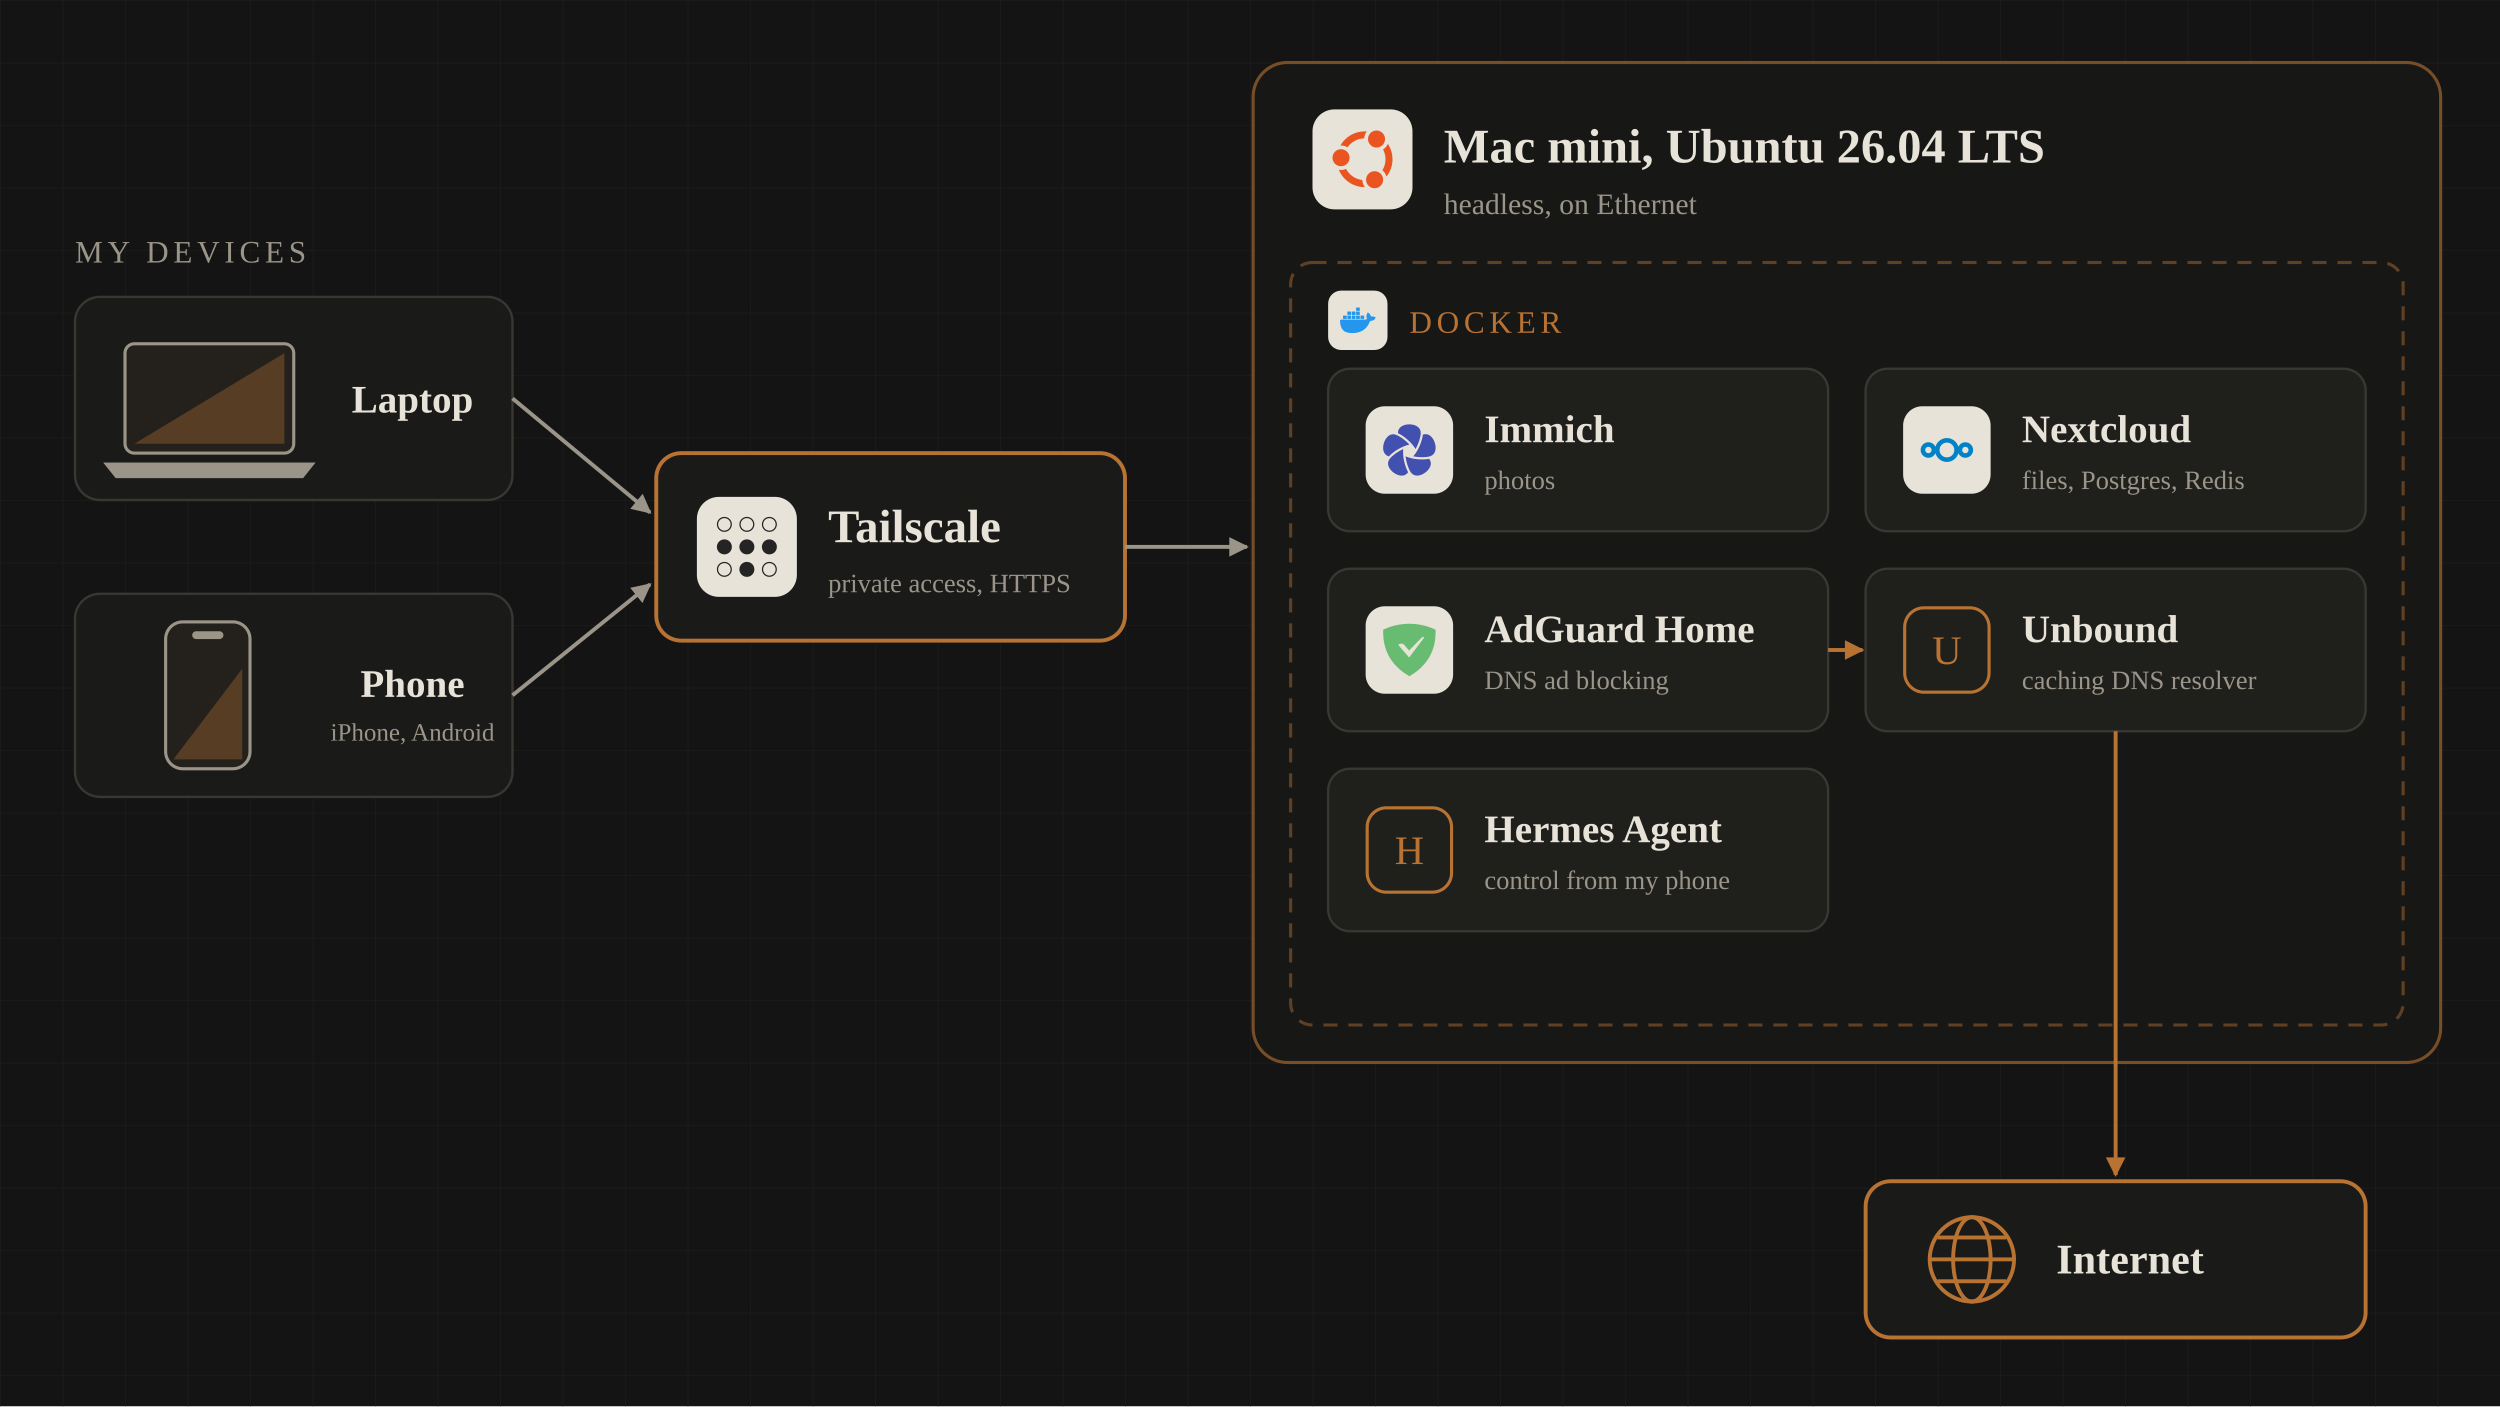
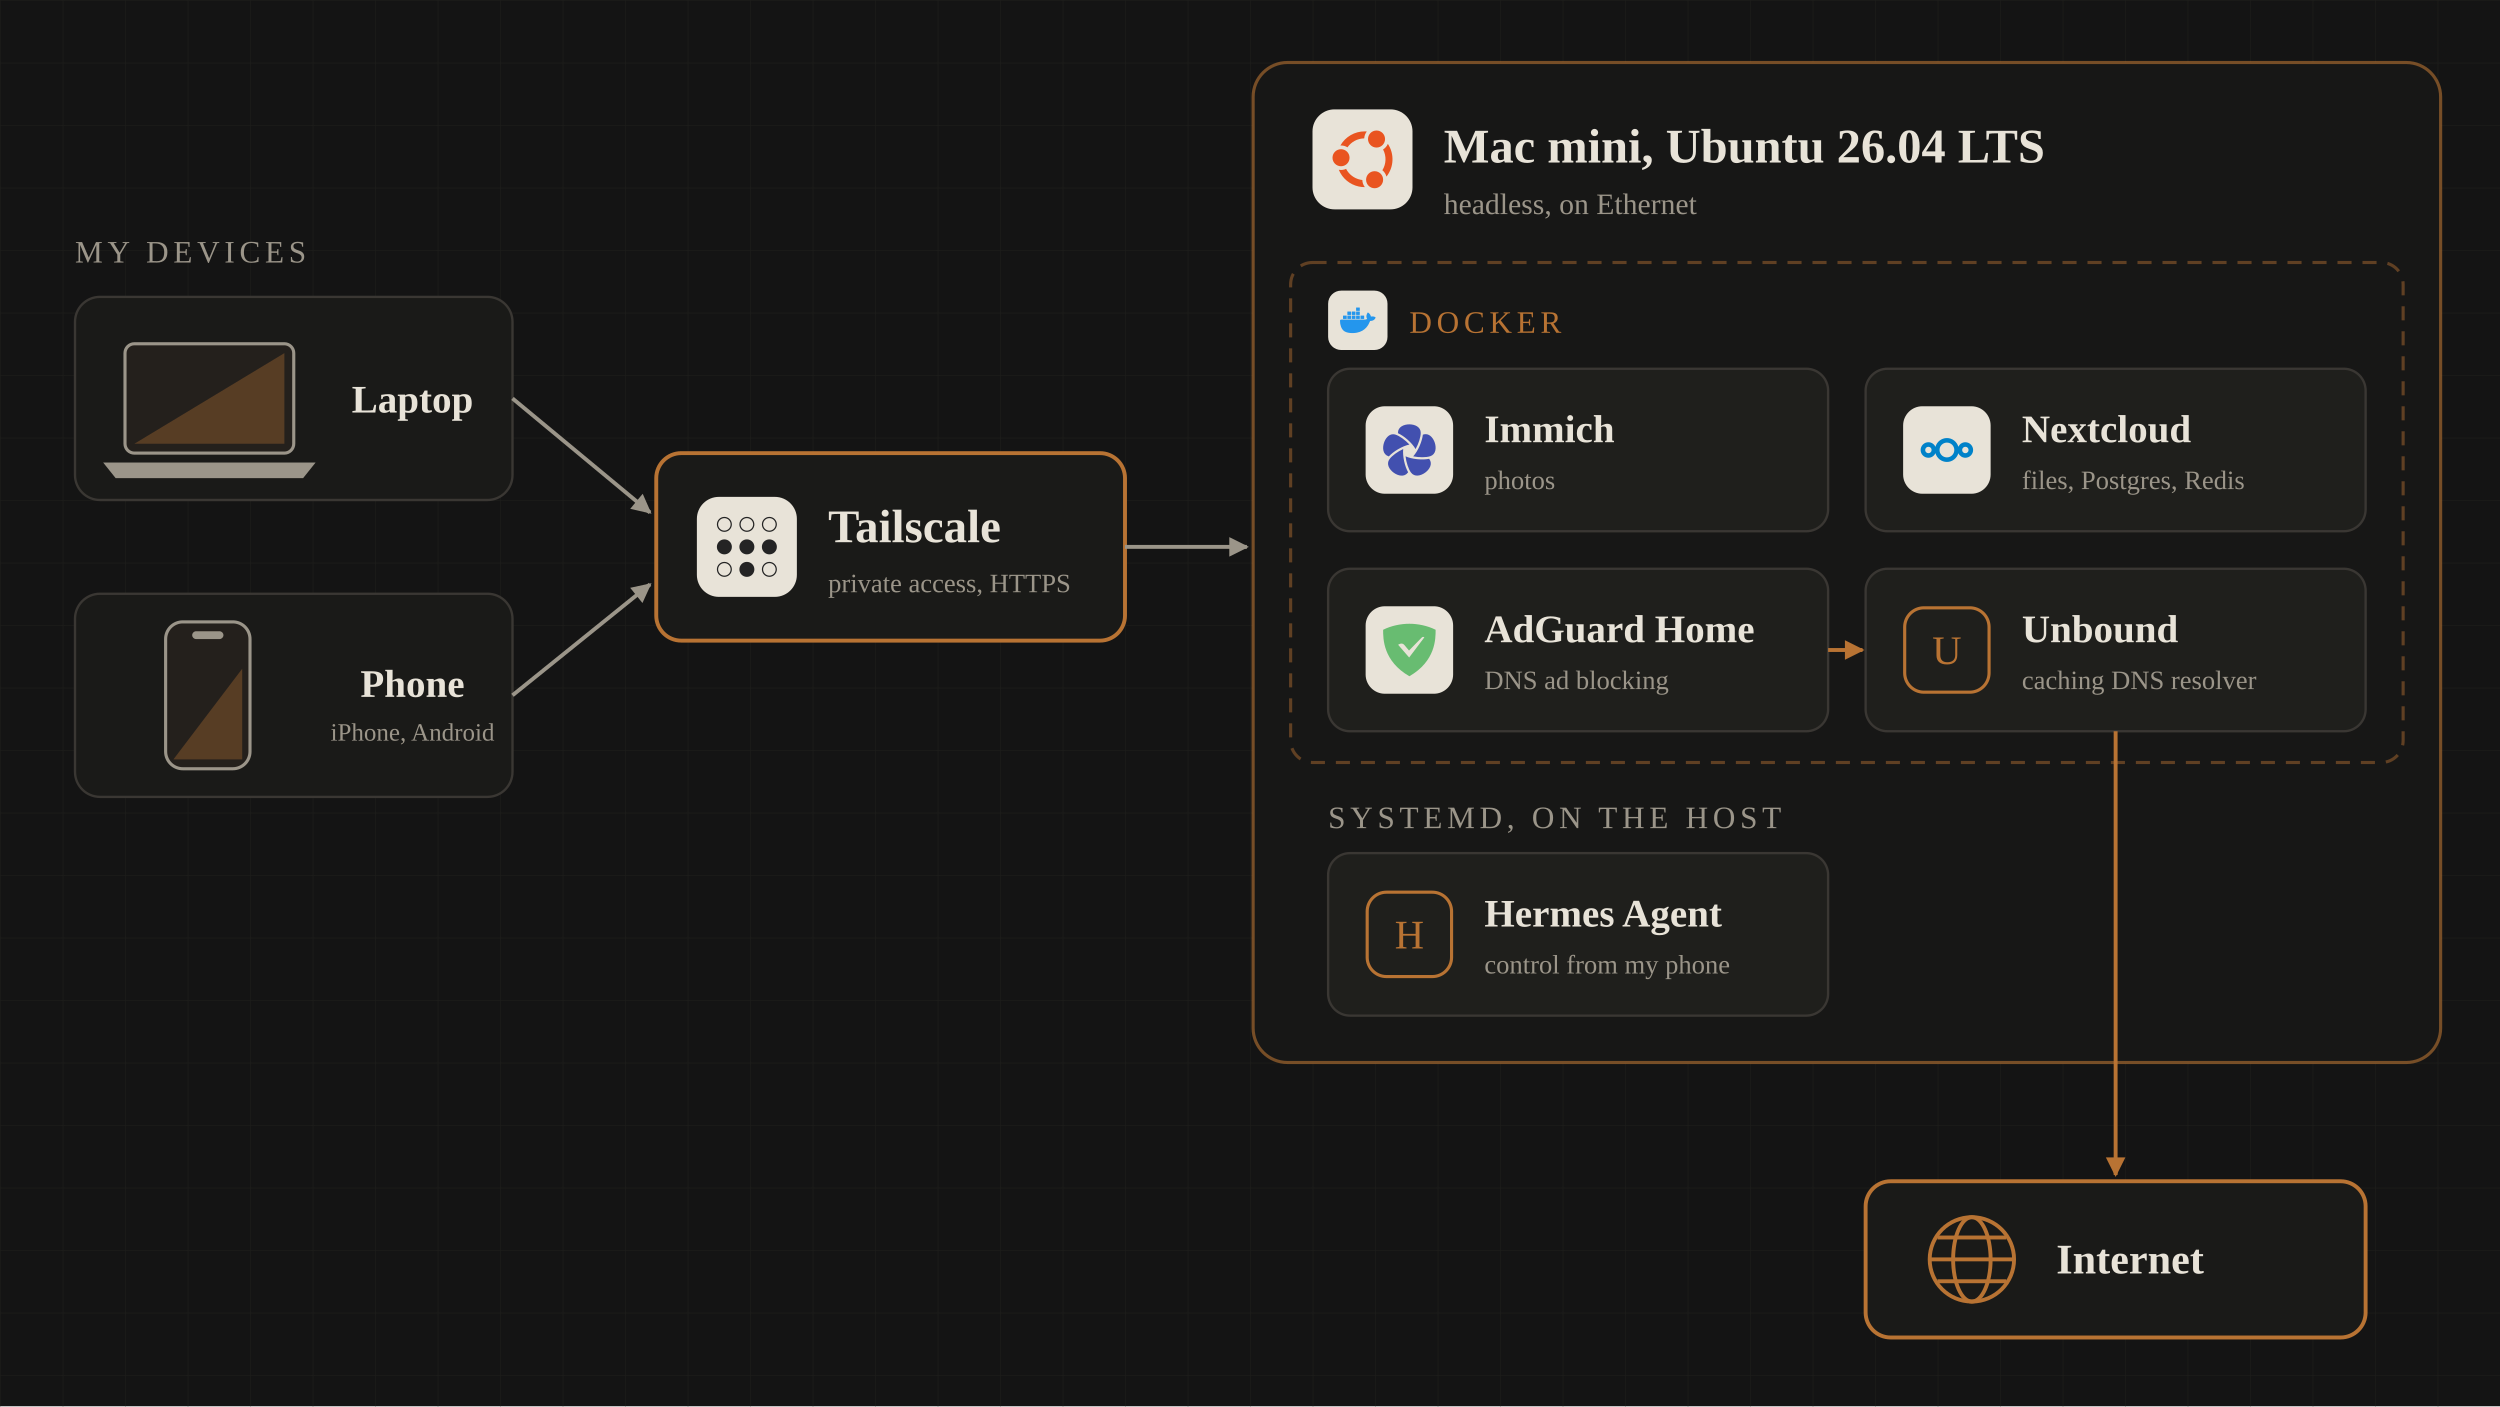
<svg xmlns="http://www.w3.org/2000/svg" width="100%" viewBox="0 0 1600 900" role="img" aria-labelledby="hs-title">
  <style>
.t{font-family:var(--font-heading, ui-sans-serif, system-ui, -apple-system, 'Segoe UI', Helvetica, Arial, sans-serif)}
.b{font-family:var(--font-body, ui-sans-serif, system-ui, -apple-system, 'Segoe UI', Helvetica, Arial, sans-serif)}
.m{font-family:var(--font-mono, ui-monospace, Menlo, Consolas, monospace)}
</style>
  <defs>
    <pattern id="hs-grid" width="40" height="40" patternUnits="userSpaceOnUse">
      <path d="M40 0H0V40" fill="none" stroke="#1c1c1a" stroke-width="1" />
    </pattern>
    <marker id="hs-arrow-m" viewBox="0 0 10 10" refX="9" refY="5" markerWidth="5" markerHeight="5" orient="auto">
      <path d="M0 0L10 5L0 10z" fill="#9b9589" />
    </marker>
    <marker id="hs-arrow-c" viewBox="0 0 10 10" refX="9" refY="5" markerWidth="5" markerHeight="5" orient="auto">
      <path d="M0 0L10 5L0 10z" fill="#b87333" />
    </marker>
  </defs>
  <rect width="1600" height="900" fill="#141414" />
  <rect width="1600" height="900" fill="url(#hs-grid)" />
  <text x="48" y="168" class="m" font-size="20" letter-spacing="3" fill="#9b9589">MY DEVICES</text>
  <rect x="48" y="190" width="280" height="130" rx="16" fill="#1a1a18" stroke="#3a3733" stroke-width="1.5" />
  <rect x="80" y="220" width="108" height="70" rx="6" fill="#24201c" stroke="#9b9589" stroke-width="2" />
  <polygon points="86,284 182,226 182,284" fill="#b87333" opacity="0.35" />
  <path d="M66 296H202L194 306H74Z" fill="#9b9589" />
  <text x="264" y="264" text-anchor="middle" class="t" font-size="25" font-weight="600" fill="#e8e3d8">Laptop</text>
  <rect x="48" y="380" width="280" height="130" rx="16" fill="#1a1a18" stroke="#3a3733" stroke-width="1.5" />
  <rect x="106" y="398" width="54" height="94" rx="11" fill="#24201c" stroke="#9b9589" stroke-width="2" />
  <rect x="123" y="404" width="20" height="5" rx="2.5" fill="#9b9589" />
  <polygon points="111,486 155,428 155,486" fill="#b87333" opacity="0.35" />
  <text x="264" y="446" text-anchor="middle" class="t" font-size="25" font-weight="600" fill="#e8e3d8">Phone</text>
  <text x="264" y="474" text-anchor="middle" class="b" font-size="16" fill="#9b9589">iPhone, Android</text>
  <rect x="420" y="290" width="300" height="120" rx="16" fill="#1a1a18" stroke="#b87333" stroke-width="2.5" />
  <rect x="446" y="318" width="64" height="64" rx="14.08" fill="#e8e3d8" />
  <g transform="translate(458.8,330.8) scale(1.6)">
    <path d="M24 12a3 3 0 1 1-6 0 3 3 0 0 1 6 0zm-9 9a3 3 0 1 1-6 0 3 3 0 0 1 6 0zm0-9a3 3 0 1 1-6 0 3 3 0 0 1 6 0zm6-6a3 3 0 1 1 0-6 3 3 0 0 1 0 6zm0-.5a2.5 2.5 0 1 0 0-5 2.5 2.5 0 0 0 0 5zM3 24a3 3 0 1 1 0-6 3 3 0 0 1 0 6zm0-.5a2.5 2.5 0 1 0 0-5 2.5 2.5 0 0 0 0 5zm18 .5a3 3 0 1 1 0-6 3 3 0 0 1 0 6zm0-.5a2.5 2.5 0 1 0 0-5 2.5 2.5 0 0 0 0 5zM6 12a3 3 0 1 1-6 0 3 3 0 0 1 6 0zm9-9a3 3 0 1 1-6 0 3 3 0 0 1 6 0zm-3 2.5a2.5 2.5 0 1 0 0-5 2.5 2.5 0 0 0 0 5zM6 3a3 3 0 1 1-6 0 3 3 0 0 1 6 0zM3 5.5a2.5 2.5 0 1 0 0-5 2.5 2.5 0 0 0 0 5z" fill="#242424" />
  </g>
  <text x="530" y="347" class="t" font-size="30" font-weight="600" fill="#e8e3d8">Tailscale</text>
  <text x="530" y="379" class="b" font-size="17" fill="#9b9589">private access, HTTPS</text>
  <line x1="328" y1="255" x2="416" y2="328" stroke="#9b9589" stroke-width="2.5" marker-end="url(#hs-arrow-m)" />
  <line x1="328" y1="445" x2="416" y2="374" stroke="#9b9589" stroke-width="2.5" marker-end="url(#hs-arrow-m)" />
  <line x1="720" y1="350" x2="798" y2="350" stroke="#9b9589" stroke-width="2.5" marker-end="url(#hs-arrow-m)" />
  <rect x="802" y="40" width="760" height="640" rx="22" fill="#171716" stroke="#b87333" stroke-opacity="0.6" stroke-width="2" />
  <rect x="840" y="70" width="64" height="64" rx="14.08" fill="#e8e3d8" />
  <g transform="translate(852.8,82.8) scale(1.6)">
    <path d="M17.61.455a3.41 3.41 0 0 0-3.41 3.41 3.41 3.41 0 0 0 3.41 3.41 3.41 3.41 0 0 0 3.41-3.41 3.41 3.41 0 0 0-3.41-3.41zM12.92.8C8.923.777 5.137 2.941 3.148 6.451a4.5 4.5 0 0 1 .26-.007 4.92 4.92 0 0 1 2.585.737A8.316 8.316 0 0 1 12.688 3.6 4.944 4.944 0 0 1 13.723.834 11.008 11.008 0 0 0 12.92.8zm9.226 4.994a4.915 4.915 0 0 1-1.918 2.246 8.36 8.36 0 0 1-.273 8.303 4.89 4.89 0 0 1 1.632 2.54 11.156 11.156 0 0 0 .559-13.089zM3.41 7.932A3.41 3.41 0 0 0 0 11.342a3.41 3.41 0 0 0 3.41 3.409 3.41 3.41 0 0 0 3.41-3.41 3.41 3.41 0 0 0-3.41-3.41zm2.027 7.866a4.908 4.908 0 0 1-2.915.358 11.1 11.1 0 0 0 7.991 6.698 11.234 11.234 0 0 0 2.422.249 4.879 4.879 0 0 1-.999-2.85 8.484 8.484 0 0 1-.836-.136 8.304 8.304 0 0 1-5.663-4.32zm11.405.928a3.41 3.41 0 0 0-3.41 3.41 3.41 3.41 0 0 0 3.41 3.41 3.41 3.41 0 0 0 3.41-3.41 3.41 3.41 0 0 0-3.41-3.41z" fill="#E95420" />
  </g>
  <text x="924" y="104" class="t" font-size="31" font-weight="600" fill="#e8e3d8">Mac mini, Ubuntu 26.04 LTS</text>
  <text x="924" y="137" class="b" font-size="19" fill="#9b9589">headless, on Ethernet</text>
-   <rect x="826" y="168" width="712" height="488" rx="14" fill="none" stroke="#b87333" stroke-opacity="0.45" stroke-width="2" stroke-dasharray="9 7" />
+   <rect x="826" y="168" width="712" height="320" rx="14" fill="none" stroke="#b87333" stroke-opacity="0.45" stroke-width="2" stroke-dasharray="9 7" />
  <rect x="850" y="186" width="38" height="38" rx="8.36" fill="#e8e3d8" />
  <g transform="translate(857.6,193.6) scale(0.95)">
    <path d="M13.983 11.078h2.119a.186.186 0 00.186-.185V9.006a.186.186 0 00-.186-.186h-2.119a.185.185 0 00-.185.185v1.888c0 .102.083.185.185.185m-2.954-5.43h2.118a.186.186 0 00.186-.186V3.574a.186.186 0 00-.186-.185h-2.118a.185.185 0 00-.185.185v1.888c0 .102.082.185.185.185m0 2.716h2.118a.187.187 0 00.186-.186V6.29a.186.186 0 00-.186-.185h-2.118a.185.185 0 00-.185.185v1.887c0 .102.082.185.185.186m-2.93 0h2.12a.186.186 0 00.184-.186V6.29a.185.185 0 00-.185-.185H8.1a.185.185 0 00-.185.185v1.887c0 .102.083.185.185.186m-2.964 0h2.119a.186.186 0 00.185-.186V6.29a.185.185 0 00-.185-.185H5.136a.186.186 0 00-.186.185v1.887c0 .102.084.185.186.186m5.893 2.715h2.118a.186.186 0 00.186-.185V9.006a.186.186 0 00-.186-.186h-2.118a.185.185 0 00-.185.185v1.888c0 .102.082.185.185.185m-2.93 0h2.12a.185.185 0 00.184-.185V9.006a.185.185 0 00-.184-.186h-2.12a.185.185 0 00-.184.185v1.888c0 .102.083.185.185.185m-2.964 0h2.119a.185.185 0 00.185-.185V9.006a.185.185 0 00-.184-.186h-2.12a.186.186 0 00-.186.186v1.887c0 .102.084.185.186.185m-2.92 0h2.12a.185.185 0 00.184-.185V9.006a.185.185 0 00-.184-.186h-2.12a.185.185 0 00-.184.185v1.888c0 .102.082.185.185.185M23.763 9.89c-.065-.051-.672-.51-1.954-.51-.338.001-.676.03-1.01.087-.248-1.7-1.653-2.53-1.716-2.566l-.344-.199-.226.327c-.284.438-.49.922-.612 1.43-.23.97-.09 1.882.403 2.661-.595.332-1.55.413-1.744.42H.751a.751.751 0 00-.75.748 11.376 11.376 0 00.692 4.062c.545 1.428 1.355 2.48 2.41 3.124 1.18.723 3.1 1.137 5.275 1.137.983.003 1.963-.086 2.93-.266a12.248 12.248 0 003.823-1.389c.98-.567 1.86-1.288 2.61-2.136 1.252-1.418 1.998-2.997 2.553-4.4h.221c1.372 0 2.215-.549 2.68-1.009.309-.293.55-.65.707-1.046l.098-.288Z" fill="#2496ED" />
  </g>
  <text x="902" y="213" class="m" font-size="20" letter-spacing="3" fill="#b87333">DOCKER</text>
  <rect x="850" y="236" width="320" height="104" rx="14" fill="#1f1f1c" stroke="#3a3733" stroke-width="1.5" />
  <rect x="874" y="260" width="56" height="56" rx="12.32" fill="#e8e3d8" />
  <g transform="translate(885.2,271.2) scale(1.4)">
    <path d="M11.986.27c-2.409 0-5.207 1.091-5.207 3.895v.152c1.343.597 2.935 1.663 4.412 2.971 1.571 1.391 2.837 2.882 3.652 4.287 1.4-2.503 2.336-5.478 2.348-7.373V4.164c0-2.804-2.796-3.895-5.205-3.895m7.512 4.49c-.378-.008-.775.05-1.191.185-.037.012-.086.028-.144.047-.152 1.461-.676 3.304-1.463 5.113-.837 1.924-1.863 3.59-2.947 4.799 2.813.558 5.931.527 7.736-.047.013-.004.025-.006.035-.01 2.667-.867 2.84-3.864 2.096-6.154-.628-1.933-2.081-3.89-4.121-3.934m-14.996.039C2.462 4.842 1.009 6.797.381 8.73c-.744 2.291-.571 5.288 2.096 6.154l.144.047c.982-1.093 2.487-2.276 4.188-3.277 1.809-1.065 3.619-1.808 5.207-2.148-1.948-2.105-4.488-3.913-6.287-4.51l-.035-.012c-.417-.135-.814-.194-1.191-.186m4.672 6.758c-2.604 1.202-5.109 3.06-6.232 4.586l-.021.029c-1.648 2.268-.027 4.795 1.922 6.211 1.949 1.416 4.852 2.176 6.5-.092.023-.031.054-.071.09-.121-.736-1.272-1.396-3.072-1.822-4.998-.453-2.049-.602-4-.436-5.615m1.072 3.338c.339 2.848 1.331 5.804 2.436 7.344l.021.029c1.648 2.268 4.551 1.508 6.5.092 1.949-1.416 3.57-3.943 1.922-6.211-.023-.031-.052-.073-.088-.123-1.437.307-3.352.379-5.316.189-2.089-.202-3.99-.662-5.475-1.32" fill="#4250AF" />
  </g>
  <text x="950" y="283" class="t" font-size="25" font-weight="600" fill="#e8e3d8">Immich</text>
  <text x="950" y="313" class="b" font-size="17" fill="#9b9589">photos</text>
  <rect x="1194" y="236" width="320" height="104" rx="14" fill="#1f1f1c" stroke="#3a3733" stroke-width="1.5" />
  <rect x="1218" y="260" width="56" height="56" rx="12.32" fill="#e8e3d8" />
  <g transform="translate(1229.2,271.2) scale(1.4)">
    <path d="M12.018 6.537c-2.5 0-4.6 1.712-5.241 4.015-.56-1.232-1.793-2.105-3.225-2.105A3.569 3.569 0 0 0 0 12a3.569 3.569 0 0 0 3.552 3.553c1.432 0 2.664-.874 3.224-2.106.641 2.304 2.742 4.016 5.242 4.016 2.487 0 4.576-1.693 5.231-3.977.569 1.21 1.783 2.067 3.198 2.067A3.568 3.568 0 0 0 24 12a3.569 3.569 0 0 0-3.553-3.553c-1.416 0-2.63.858-3.199 2.067-.654-2.284-2.743-3.978-5.23-3.977zm0 2.085c1.878 0 3.378 1.5 3.378 3.378 0 1.878-1.5 3.378-3.378 3.378A3.362 3.362 0 0 1 8.641 12c0-1.878 1.5-3.378 3.377-3.378zm-8.466 1.91c.822 0 1.467.645 1.467 1.468s-.644 1.467-1.467 1.468A1.452 1.452 0 0 1 2.085 12c0-.823.644-1.467 1.467-1.467zm16.895 0c.823 0 1.468.645 1.468 1.468s-.645 1.468-1.468 1.468A1.452 1.452 0 0 1 18.98 12c0-.823.644-1.467 1.467-1.467z" fill="#0082C9" />
  </g>
  <text x="1294" y="283" class="t" font-size="25" font-weight="600" fill="#e8e3d8">Nextcloud</text>
  <text x="1294" y="313" class="b" font-size="17" fill="#9b9589">files, Postgres, Redis</text>
  <rect x="850" y="364" width="320" height="104" rx="14" fill="#1f1f1c" stroke="#3a3733" stroke-width="1.5" />
  <rect x="874" y="388" width="56" height="56" rx="12.32" fill="#e8e3d8" />
  <g transform="translate(885.2,399.2) scale(1.4)">
    <path d="M12 0C8.249 0 3.725.861 0 2.755 0 6.845-.051 17.037 12 24 24.051 17.037 24 6.845 24 2.755 20.275.861 15.751 0 12 0zm-.106 15.429L6.857 9.612c.331-.239 1.75-1.143 2.794.042l2.187 2.588c.009-.001 5.801-5.948 5.815-5.938.246-.22.694-.503 1.204-.101l-6.963 9.226z" fill="#68BC71" />
  </g>
  <text x="950" y="411" class="t" font-size="25" font-weight="600" fill="#e8e3d8">AdGuard Home</text>
  <text x="950" y="441" class="b" font-size="17" fill="#9b9589">DNS ad blocking</text>
  <rect x="1194" y="364" width="320" height="104" rx="14" fill="#1f1f1c" stroke="#3a3733" stroke-width="1.5" />
  <rect x="1219" y="389" width="54" height="54" rx="12.32" fill="none" stroke="#b87333" stroke-width="2" />
  <text x="1246" y="425" text-anchor="middle" class="m" font-size="26" fill="#b87333">U</text>
  <text x="1294" y="411" class="t" font-size="25" font-weight="600" fill="#e8e3d8">Unbound</text>
  <text x="1294" y="441" class="b" font-size="17" fill="#9b9589">caching DNS resolver</text>
-   <rect x="850" y="492" width="320" height="104" rx="14" fill="#1f1f1c" stroke="#3a3733" stroke-width="1.5" />
-   <rect x="875" y="517" width="54" height="54" rx="12.32" fill="none" stroke="#b87333" stroke-width="2" />
-   <text x="902" y="553" text-anchor="middle" class="m" font-size="26" fill="#b87333">H</text>
-   <text x="950" y="539" class="t" font-size="25" font-weight="600" fill="#e8e3d8">Hermes Agent</text>
-   <text x="950" y="569" class="b" font-size="17" fill="#9b9589">control from my phone</text>
+   <text x="850" y="530" class="m" font-size="20" letter-spacing="3" fill="#9b9589">SYSTEMD, ON THE HOST</text>
+   <rect x="850" y="546" width="320" height="104" rx="14" fill="#1f1f1c" stroke="#3a3733" stroke-width="1.5" />
+   <rect x="875" y="571" width="54" height="54" rx="12.32" fill="none" stroke="#b87333" stroke-width="2" />
+   <text x="902" y="607" text-anchor="middle" class="m" font-size="26" fill="#b87333">H</text>
+   <text x="950" y="593" class="t" font-size="25" font-weight="600" fill="#e8e3d8">Hermes Agent</text>
+   <text x="950" y="623" class="b" font-size="17" fill="#9b9589">control from my phone</text>
  <line x1="1170" y1="416" x2="1192" y2="416" stroke="#b87333" stroke-width="2.5" marker-end="url(#hs-arrow-c)" />
  <line x1="1354" y1="468" x2="1354" y2="752" stroke="#b87333" stroke-width="2.5" marker-end="url(#hs-arrow-c)" />
  <rect x="1194" y="756" width="320" height="100" rx="16" fill="#1a1a18" stroke="#b87333" stroke-width="2.5" />
  <g fill="none" stroke="#b87333" stroke-width="2.5">
    <circle cx="1262" cy="806" r="27" />
    <ellipse cx="1262" cy="806" rx="12" ry="27" />
    <path d="M1235 806H1289M1240 792H1284M1240 820H1284" />
  </g>
  <text x="1316" y="815" class="t" font-size="27" font-weight="600" fill="#e8e3d8">Internet</text>
</svg>
